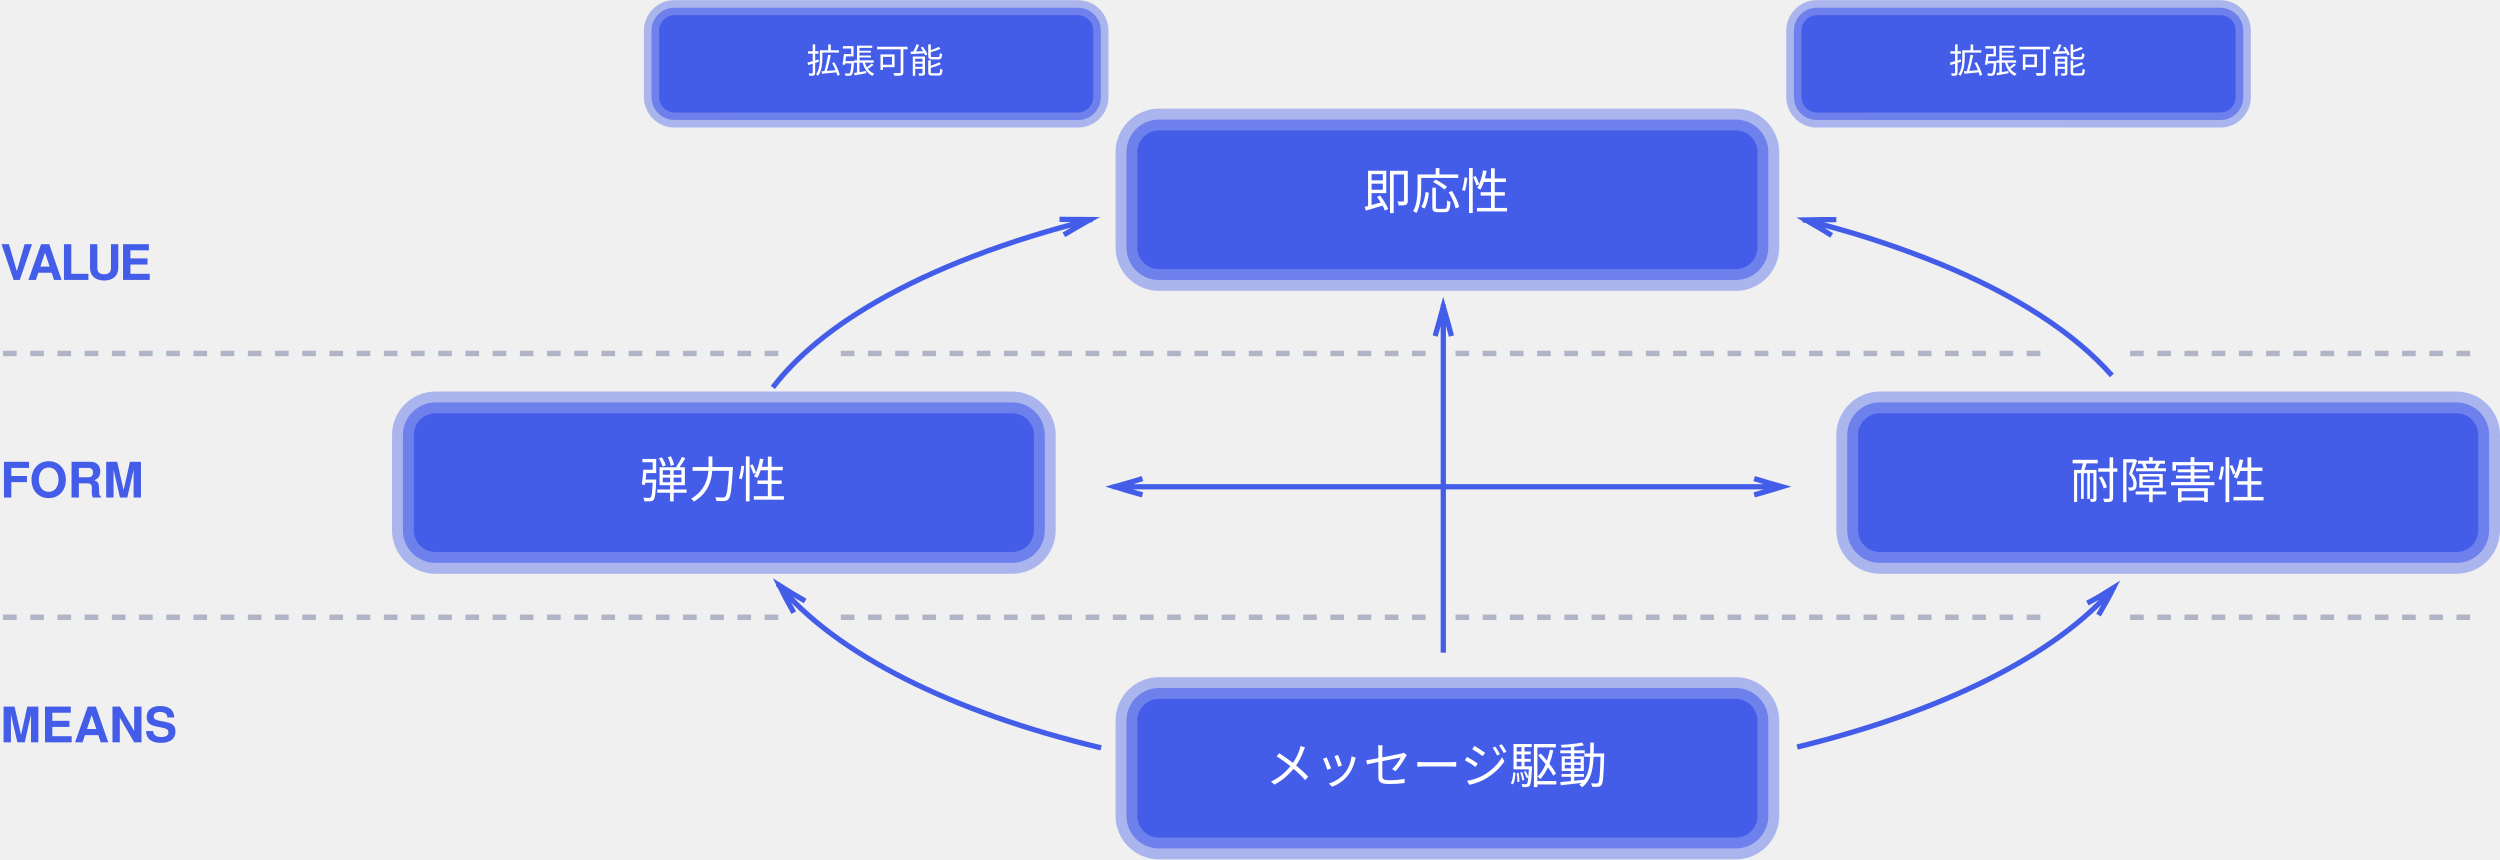
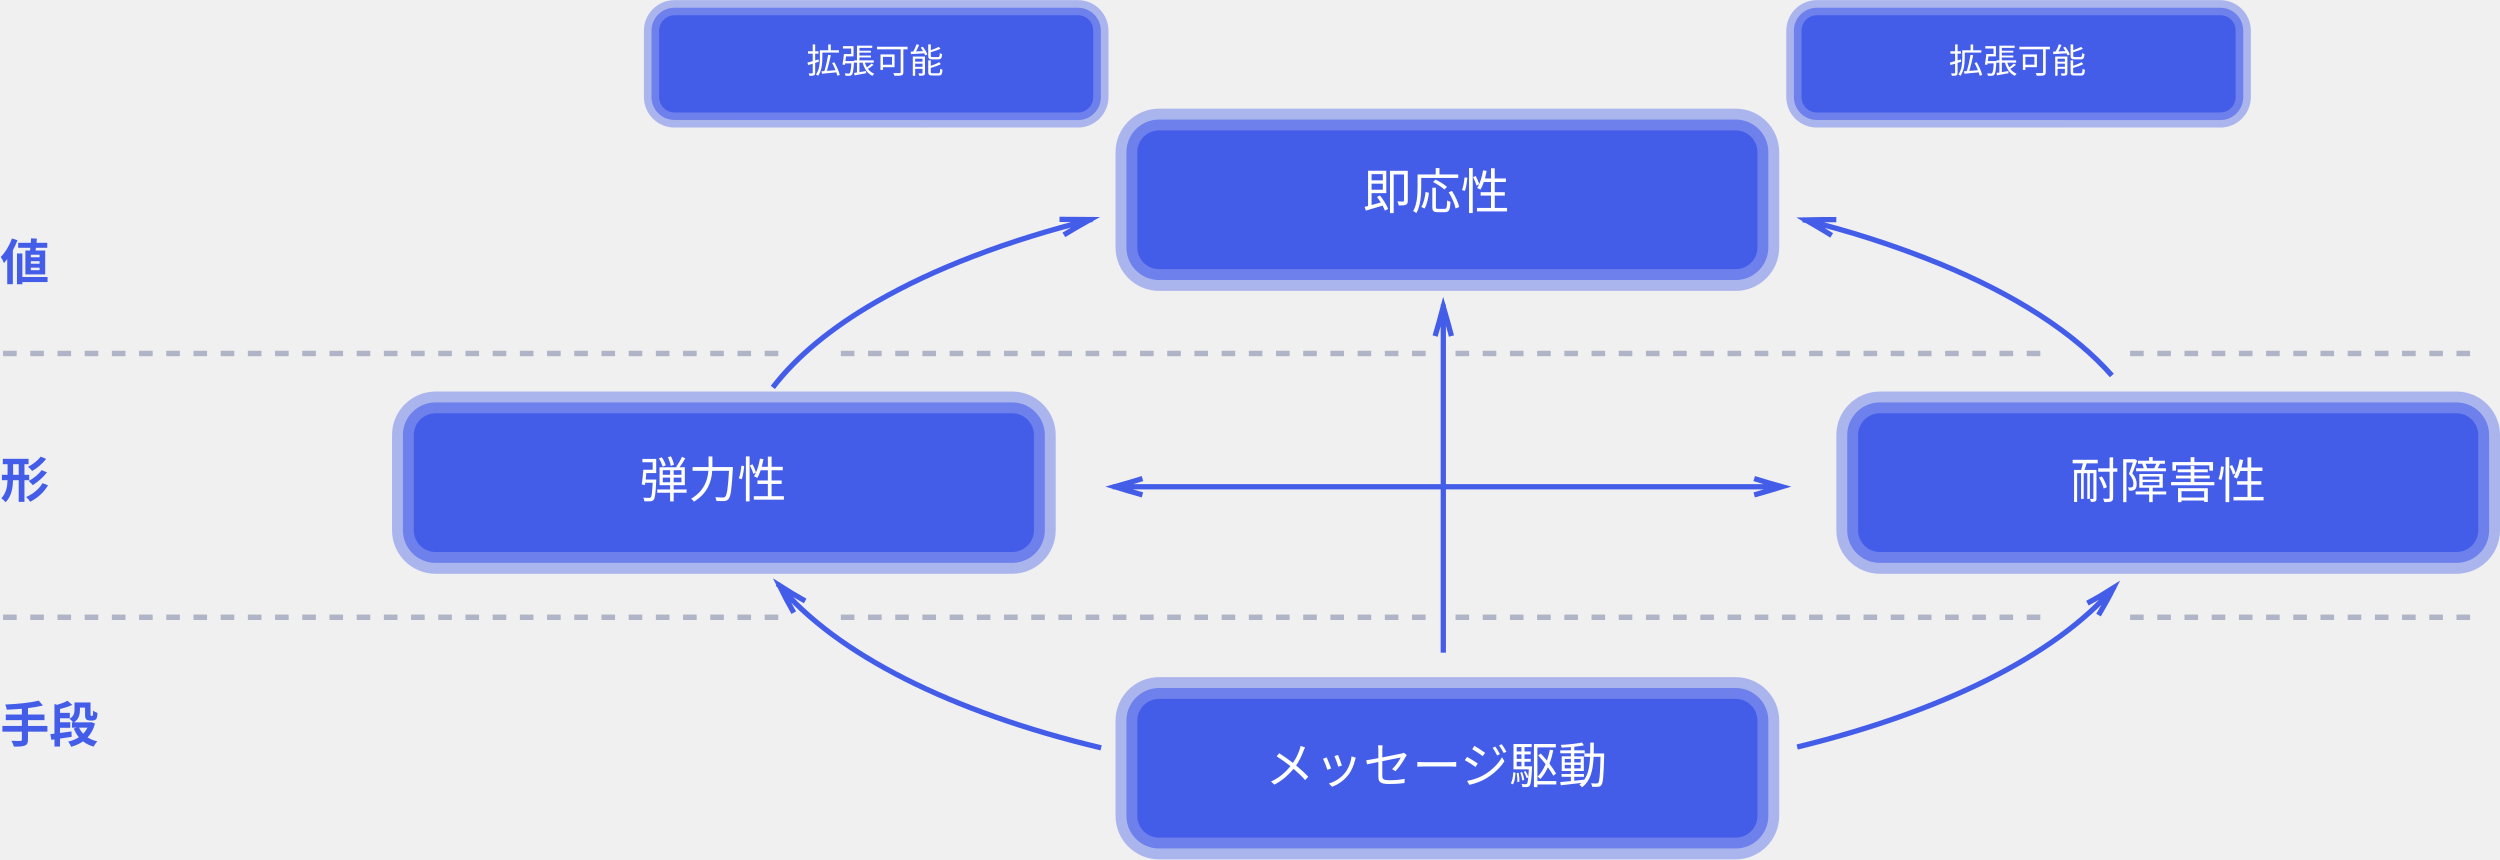
<svg xmlns="http://www.w3.org/2000/svg" id="Layer_1" data-name="Layer 1" viewBox="0 0 919.13 315.95">
  <g id="backlayer">
    <g>
      <line x1="1.13" y1="129.95" x2="286.13" y2="129.95" fill="none" stroke="#afb4c6" stroke-miterlimit="10" stroke-width="2" stroke-dasharray="5" />
      <line x1="309.13" y1="129.95" x2="528.13" y2="129.95" fill="none" stroke="#afb4c6" stroke-miterlimit="10" stroke-width="2" stroke-dasharray="5" />
      <line x1="535.13" y1="129.95" x2="752.13" y2="129.95" fill="none" stroke="#afb4c6" stroke-miterlimit="10" stroke-width="2" stroke-dasharray="5" />
      <line x1="783.13" y1="129.95" x2="909.13" y2="129.95" fill="none" stroke="#afb4c6" stroke-miterlimit="10" stroke-width="2" stroke-dasharray="5" />
    </g>
    <g>
      <line x1="1.13" y1="226.95" x2="286.13" y2="226.95" fill="none" stroke="#afb4c6" stroke-miterlimit="10" stroke-width="2" stroke-dasharray="5" />
      <line x1="309.13" y1="226.95" x2="526.13" y2="226.95" fill="none" stroke="#afb4c6" stroke-miterlimit="10" stroke-width="2" stroke-dasharray="5" />
      <line x1="535.13" y1="226.95" x2="752.13" y2="226.95" fill="none" stroke="#afb4c6" stroke-miterlimit="10" stroke-width="2" stroke-dasharray="5" />
      <line x1="783.13" y1="226.95" x2="909.13" y2="226.95" fill="none" stroke="#afb4c6" stroke-miterlimit="10" stroke-width="2" stroke-dasharray="5" />
    </g>
    <g>
-       <text transform="translate(0.13 182.91)" font-size="18" fill="#445de9" font-family="HelveticaNeue-Bold, Helvetica Neue" font-weight="700" style="isolation: isolate">FORM</text>
-       <text transform="translate(0.13 272.91)" font-size="18" fill="#445de9" font-family="HelveticaNeue-Bold, Helvetica Neue" font-weight="700" style="isolation: isolate">MEANS</text>
-       <text transform="translate(0.13 102.91)" font-size="18" fill="#445de9" font-family="HelveticaNeue-Bold, Helvetica Neue" font-weight="700" letter-spacing="-0.05em" style="isolation: isolate">VALUE</text>
+       <text transform="translate(0.13 182.91)" font-size="18" fill="#445de9" font-family="HelveticaNeue-Bold, Helvetica Neue" font-weight="700" style="isolation: isolate">形</text>
+       <text transform="translate(0.13 272.91)" font-size="18" fill="#445de9" font-family="HelveticaNeue-Bold, Helvetica Neue" font-weight="700" style="isolation: isolate">手段</text>
+       <text transform="translate(0.13 102.91)" font-size="18" fill="#445de9" font-family="HelveticaNeue-Bold, Helvetica Neue" font-weight="700" letter-spacing="-0.05em" style="isolation: isolate">値</text>
    </g>
  </g>
  <g id="arrows">
    <path d="M407.2,89.4c-31.1,7.7-58.2,18.1-79.5,30.4-16.3,9.4-29.2,20-37.9,31.4M395.2,89.4c3.9,0,7.3.1,11.2.1-3.4,1.9-6.3,3.6-9.6,5.6M291.6,223.4c21.3,25.8,63.9,47.2,118.9,60.3M297.5,234c-2-3.5-3.6-6.5-5.3-10,3.3,2.1,6.1,3.8,9.5,5.7m364.7,53.7c53.5-13,95.2-33.8,116.6-58.8m-5.8,10.3c2-3.4,3.7-6.4,5.5-10-3.3,2.1-6.2,3.8-9.6,5.6m9-83.7c-13.8-15.7-35.7-29.8-63.6-41.2a353.91,353.91,0,0,0-50-16.1m12.3,0c-3.9,0-7.3,0-11.3.1,3.4,2,6.3,3.6,9.6,5.7M536.3,120.7v128m-3-116.4c1.1-3.8,2-7,3-10.8,1.1,3.8,2,7,3,10.8M414.8,187.7h246m-235.1,3c-3.6-1-6.6-1.9-10.2-3,3.6-1,6.6-1.9,10.2-3m224.9,6c3.6-1,6.6-1.9,10.2-3-3.6-1-6.6-1.9-10.2-3" transform="translate(-5.67 -8.75)" fill="none" stroke="#445de9" stroke-miterlimit="10" stroke-width="1.94" />
  </g>
  <g id="traits">
    <g>
      <g>
        <path d="M431.8,115.7a16,16,0,0,1-16-16v-35a16,16,0,0,1,16-16h212a16,16,0,0,1,16,16v35a16,16,0,0,1-16,16Z" transform="translate(-5.67 -8.75)" fill="#445de9" opacity="0.4" style="isolation: isolate" />
        <path d="M431.8,111.7a12,12,0,0,1-12-12v-35a12,12,0,0,1,12-12h212a12,12,0,0,1,12,12v35a12,12,0,0,1-12,12Z" transform="translate(-5.67 -8.75)" fill="#445de9" opacity="0.6" style="isolation: isolate" />
        <path d="M643.8,56.7h-212a8,8,0,0,0-8,8v35a8,8,0,0,0,8,8h212a8,8,0,0,0,8-8v-35A8,8,0,0,0,643.8,56.7Z" transform="translate(-5.67 -8.75)" fill="#445de9" />
        <text transform="translate(501 76.92)" font-size="18" fill="#fff" font-family="HelveticaNeue, Helvetica Neue" style="isolation: isolate">即応性</text>
      </g>
      <g>
        <path d="M253.6,55.65a11.23,11.23,0,0,1-11.2-11.2V20a11.23,11.23,0,0,1,11.2-11.2H402A11.23,11.23,0,0,1,413.2,20v24.5A11.23,11.23,0,0,1,402,55.65Z" transform="translate(-5.67 -8.75)" fill="#445de9" opacity="0.4" style="isolation: isolate" />
        <path d="M253.6,52.85a8.42,8.42,0,0,1-8.4-8.4V20a8.42,8.42,0,0,1,8.4-8.4H402a8.42,8.42,0,0,1,8.4,8.4v24.5a8.42,8.42,0,0,1-8.4,8.4Z" transform="translate(-5.67 -8.75)" fill="#445de9" opacity="0.6" style="isolation: isolate" />
        <path d="M402,14.35H253.6A5.62,5.62,0,0,0,248,20v24.5a5.62,5.62,0,0,0,5.6,5.6H402a5.62,5.62,0,0,0,5.6-5.6V20A5.57,5.57,0,0,0,402,14.35Z" transform="translate(-5.67 -8.75)" fill="#445de9" />
        <text transform="translate(296.53 26.88)" font-size="12.6" fill="#fff" font-family="HelveticaNeue, Helvetica Neue" style="isolation: isolate">拡張可能</text>
      </g>
      <g>
        <path d="M673.6,55.65a11.23,11.23,0,0,1-11.2-11.2V20a11.23,11.23,0,0,1,11.2-11.2H822A11.23,11.23,0,0,1,833.2,20v24.5A11.23,11.23,0,0,1,822,55.65Z" transform="translate(-5.67 -8.75)" fill="#445de9" opacity="0.4" style="isolation: isolate" />
        <path d="M673.6,52.85a8.42,8.42,0,0,1-8.4-8.4V20a8.42,8.42,0,0,1,8.4-8.4H822a8.42,8.42,0,0,1,8.4,8.4v24.5a8.42,8.42,0,0,1-8.4,8.4Z" transform="translate(-5.67 -8.75)" fill="#445de9" opacity="0.6" style="isolation: isolate" />
        <path d="M822,14.35H673.6A5.62,5.62,0,0,0,668,20v24.5a5.62,5.62,0,0,0,5.6,5.6H822a5.62,5.62,0,0,0,5.6-5.6V20A5.57,5.57,0,0,0,822,14.35Z" transform="translate(-5.67 -8.75)" fill="#445de9" />
        <text transform="translate(716.53 26.88)" font-size="12.6" fill="#fff" font-family="HelveticaNeue, Helvetica Neue" style="isolation: isolate">拡張可能</text>
      </g>
      <g>
        <path d="M696.8,219.7a16,16,0,0,1-16-16v-35a16,16,0,0,1,16-16h212a16,16,0,0,1,16,16v35a16,16,0,0,1-16,16Z" transform="translate(-5.67 -8.75)" fill="#445de9" opacity="0.4" style="isolation: isolate" />
        <path d="M696.8,215.7a12,12,0,0,1-12-12v-35a12,12,0,0,1,12-12h212a12,12,0,0,1,12,12v35a12,12,0,0,1-12,12Z" transform="translate(-5.67 -8.75)" fill="#445de9" opacity="0.6" style="isolation: isolate" />
        <path d="M908.8,160.7h-212a8,8,0,0,0-8,8v35a8,8,0,0,0,8,8h212a8,8,0,0,0,8-8v-35A8,8,0,0,0,908.8,160.7Z" transform="translate(-5.67 -8.75)" fill="#445de9" />
        <text transform="translate(761.13 183.18)" font-size="18" fill="#fff" font-family="HelveticaNeue-Medium, Helvetica Neue" style="isolation: isolate">耐障害性</text>
      </g>
      <g>
        <path d="M431.8,324.7a16,16,0,0,1-16-16v-35a16,16,0,0,1,16-16h212a16,16,0,0,1,16,16v35a16,16,0,0,1-16,16Z" transform="translate(-5.67 -8.75)" fill="#445de9" opacity="0.4" style="isolation: isolate" />
        <path d="M431.8,320.7a12,12,0,0,1-12-12v-35a12,12,0,0,1,12-12h212a12,12,0,0,1,12,12v35a12,12,0,0,1-12,12Z" transform="translate(-5.67 -8.75)" fill="#445de9" opacity="0.6" style="isolation: isolate" />
        <path d="M643.8,265.7h-212a8,8,0,0,0-8,8v35a8,8,0,0,0,8,8h212a8,8,0,0,0,8-8v-35A8,8,0,0,0,643.8,265.7Z" transform="translate(-5.67 -8.75)" fill="#445de9" />
        <text transform="translate(465.24 287.92)" font-size="18" fill="#fff" font-family="HelveticaNeue-Medium, Helvetica Neue" style="isolation: isolate">メッセージ駆動</text>
      </g>
      <g>
        <path d="M165.8,219.7a16,16,0,0,1-16-16v-35a16,16,0,0,1,16-16h212a16,16,0,0,1,16,16v35a16,16,0,0,1-16,16Z" transform="translate(-5.67 -8.75)" fill="#445de9" opacity="0.4" style="isolation: isolate" />
        <path d="M165.8,215.7a12,12,0,0,1-12-12v-35a12,12,0,0,1,12-12h212a12,12,0,0,1,12,12v35a12,12,0,0,1-12,12Z" transform="translate(-5.67 -8.75)" fill="#445de9" opacity="0.6" style="isolation: isolate" />
        <path d="M377.8,160.7h-212a8,8,0,0,0-8,8v35a8,8,0,0,0,8,8h212a8,8,0,0,0,8-8v-35A8,8,0,0,0,377.8,160.7Z" transform="translate(-5.67 -8.75)" fill="#445de9" />
        <text transform="translate(235.13 182.91)" font-size="18" fill="#fff" font-family="HelveticaNeue-Medium, Helvetica Neue" style="isolation: isolate">弾力性</text>
      </g>
    </g>
  </g>
</svg>
